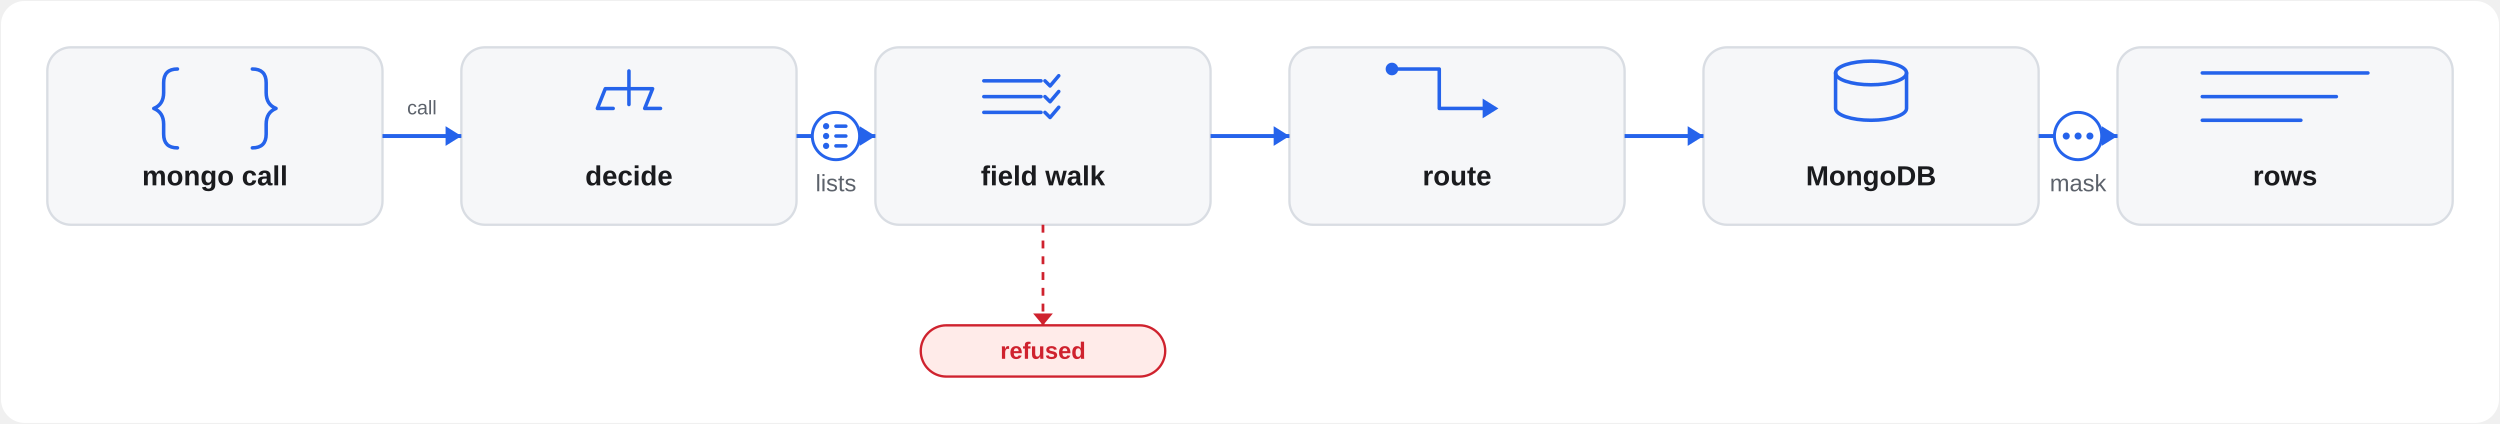
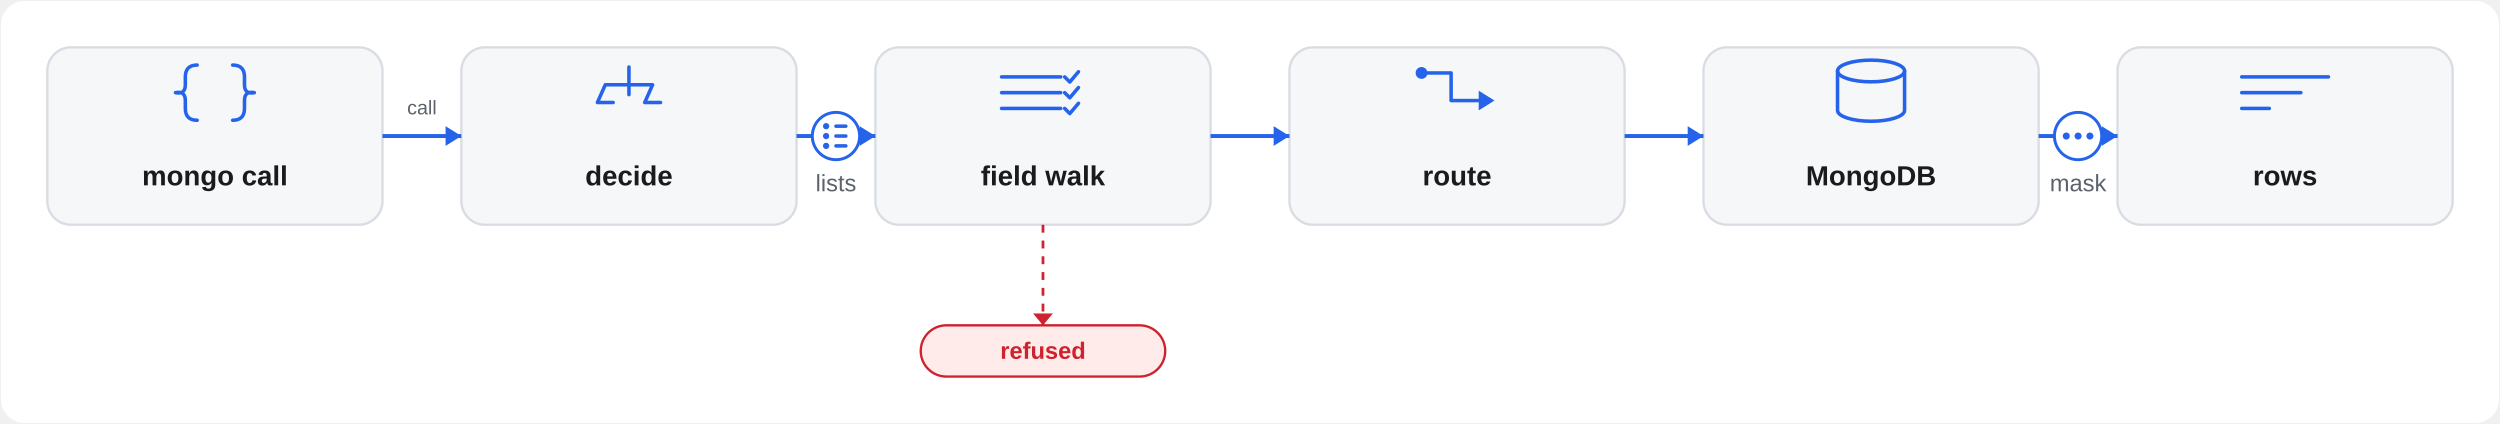
<svg xmlns="http://www.w3.org/2000/svg" width="1268" height="215" viewBox="6 31 1268 215" role="img" aria-label="How a mongo call runs: the agent asks jig-core for mongo; jig-core decides by environment, a read runs, a test write asks and a production write is denied; the walk checks every field against the access lists and refuses a denied or unlisted field before anything runs; the route opens the environment's connection, with an SSH forward or a company tunnel; MongoDB answers, and the rows come back with denied fields stripped and production results masked." font-family="IBM Plex Sans, Segoe UI, Arial, sans-serif">
  <style>
    .bg { fill: #ffffff; }
    .node { fill: #f6f7f9; stroke: #d9dde3; stroke-width: 1.2; }
    .marker-ring { fill: #ffffff; stroke: #2563eb; stroke-width: 1.5; }
    .label { fill: #1a1b1e; font-size: 14px; font-weight: 700; }
    .glyph { fill: #2563eb; font-size: 12px; font-weight: 700; }
    .muted { fill: #5c626b; font-size: 12px; }
    .edge { fill: #5c626b; font-size: 10px; }
    .accent { fill: none; stroke: #2563eb; stroke-width: 1.8; stroke-linecap: round; stroke-linejoin: round; }
    .dot { fill: #2563eb; }
    .path { fill: none; stroke: #2563eb; stroke-width: 2; }
    .arrowhead { fill: #2563eb; }
    .chip-no { fill: #ffebe9; stroke: #cf222e; stroke-width: 1.2; }
    .chip-no-text { fill: #cf222e; font-size: 12px; font-weight: 700; }
    .branch { fill: none; stroke: #cf222e; stroke-width: 1.4; stroke-dasharray: 4 4; }
    .branch-arrow { fill: #cf222e; }
    @media (prefers-color-scheme: dark) {
      .bg { fill: #111113; }
      .node { fill: #18181b; stroke: #2c2c31; }
      .marker-ring { fill: #18181b; stroke: #7aa2f7; }
      .label { fill: #e7e7ea; }
      .glyph { fill: #7aa2f7; }
      .muted { fill: #9a9aa2; }
      .edge { fill: #9a9aa2; }
      .accent { stroke: #7aa2f7; }
      .dot { fill: #7aa2f7; }
      .path { stroke: #7aa2f7; }
      .arrowhead { fill: #7aa2f7; }
      .chip-no { fill: #2a1618; stroke: #ff7b72; }
      .chip-no-text { fill: #ff7b72; }
      .branch { stroke: #ff7b72; }
      .branch-arrow { fill: #ff7b72; }
    }
  </style>
  <rect class="bg" x="6.5" y="31.5" width="1267" height="214" rx="12" />
  <rect class="node" x="30" y="55" width="170" height="90" rx="12" />
-   <path class="accent" d="M96 66 q-7 0 -7 7 v5 q0 6 -5 8 q5 2 5 8 v5 q0 7 7 7" />
-   <path class="accent" d="M134 66 q7 0 7 7 v5 q0 6 5 8 q-5 2 -5 8 v5 q0 7 -7 7" />
+   <path class="accent" d="M106 64 q-6 0 -6 6 v4 q0 5 -5 4 q5 -1 5 4 v4 q0 6 6 6" />
+   <path class="accent" d="M124 64 q6 0 6 6 v4 q0 5 5 4 q-5 -1 -5 4 v4 q0 6 -6 6" />
  <text class="label" x="115" y="125" text-anchor="middle">mongo call</text>
  <rect class="node" x="240" y="55" width="170" height="90" rx="12" />
-   <path class="accent" d="M325 67 v17 M313 76 H337 M313 76 l-4 10 h8 M337 76 l-4 10 h8" />
+   <path class="accent" d="M325 65 v14 M313 74 H337 M313 74 l-4 9 h8 M337 74 l-4 9 h8" />
  <text class="label" x="325" y="125" text-anchor="middle">decide</text>
  <rect class="node" x="450" y="55" width="170" height="90" rx="12" />
-   <path class="accent" d="M505 72 H534 M505 80 H534 M505 88 H534" />
-   <path class="accent" d="M536 72 l2.6 2.6 4.4 -5.2 M536 80 l2.6 2.6 4.4 -5.2 M536 88 l2.6 2.6 4.4 -5.2" />
+   <path class="accent" d="M514 70 H544 M514 78 H544 M514 86 H544" />
+   <path class="accent" d="M546 70 l2.6 2.6 4.4 -5.2 M546 78 l2.6 2.6 4.4 -5.2 M546 86 l2.6 2.6 4.4 -5.2" />
  <text class="label" x="535" y="125" text-anchor="middle">field walk</text>
  <rect class="node" x="660" y="55" width="170" height="90" rx="12" />
-   <path class="accent" d="M712 66 H736 V86 H758" />
-   <circle class="dot" cx="712" cy="66" r="3.2" />
-   <path class="arrowhead" d="M758 81 L766 86 L758 91 z" />
+   <path class="accent" d="M727 68 H742 V82 H756" />
+   <circle class="dot" cx="727" cy="68" r="3" />
+   <path class="arrowhead" d="M756 77 L764 82 L756 87 z" />
  <text class="label" x="745" y="125" text-anchor="middle">route</text>
  <rect class="node" x="870" y="55" width="170" height="90" rx="12" />
-   <ellipse class="accent" cx="955" cy="68" rx="18" ry="6" />
-   <path class="accent" d="M937 68 V86 M973 68 V86 M937 86 a18 6 0 0 0 36 0" />
+   <ellipse class="accent" cx="955" cy="67" rx="17" ry="5.5" />
+   <path class="accent" d="M938 67 V87 M972 67 V87 M938 87 a17 5.5 0 0 0 34 0" />
  <text class="label" x="955" y="125" text-anchor="middle">MongoDB</text>
  <rect class="node" x="1080" y="55" width="170" height="90" rx="12" />
-   <path class="accent" d="M1123 68 H1207 M1123 80 H1191 M1123 92 H1173" />
+   <path class="accent" d="M1143 70 H1187 M1143 78 H1173 M1143 86 H1157" />
  <text class="label" x="1165" y="125" text-anchor="middle">rows</text>
  <path class="path" d="M200 100 H240" />
  <path id="mongowalk55-arrow-decide" class="arrowhead" d="M232 95 L240 100 L232 105 z" />
  <path class="path" d="M410 100 H450" />
  <path id="mongowalk55-arrow-walk" class="arrowhead" d="M442 95 L450 100 L442 105 z" />
  <path class="path" d="M620 100 H660" />
  <path id="mongowalk55-arrow-route" class="arrowhead" d="M652 95 L660 100 L652 105 z" />
  <path class="path" d="M830 100 H870" />
  <path id="mongowalk55-arrow-mongo" class="arrowhead" d="M862 95 L870 100 L862 105 z" />
  <path class="path" d="M1040 100 H1080" />
  <path id="mongowalk55-arrow-rows" class="arrowhead" d="M1072 95 L1080 100 L1072 105 z" />
  <text class="edge" x="220" y="89" text-anchor="middle">call</text>
  <circle class="marker-ring" cx="430" cy="100" r="12" />
  <circle class="dot" cx="425" cy="95" r="1.6" />
  <circle class="dot" cx="425" cy="100" r="1.6" />
  <circle class="dot" cx="425" cy="105" r="1.6" />
  <path class="accent" d="M430 95 h5 M430 100 h5 M430 105 h5" />
  <text class="muted" x="430" y="128" text-anchor="middle">lists</text>
  <path class="branch" d="M535 145 V196" />
  <path id="mongowalk55-arrow-refused" class="branch-arrow" d="M530 190 L535 196 L540 190 z" />
  <rect class="chip-no" x="473" y="196" width="124" height="26" rx="13" />
  <text class="chip-no-text" x="535" y="213" text-anchor="middle">refused</text>
  <circle class="marker-ring" cx="1060" cy="100" r="12" />
  <circle class="dot" cx="1054" cy="100" r="1.8" />
  <circle class="dot" cx="1060" cy="100" r="1.8" />
  <circle class="dot" cx="1066" cy="100" r="1.8" />
  <text class="muted" x="1060" y="128" text-anchor="middle">mask</text>
</svg>
